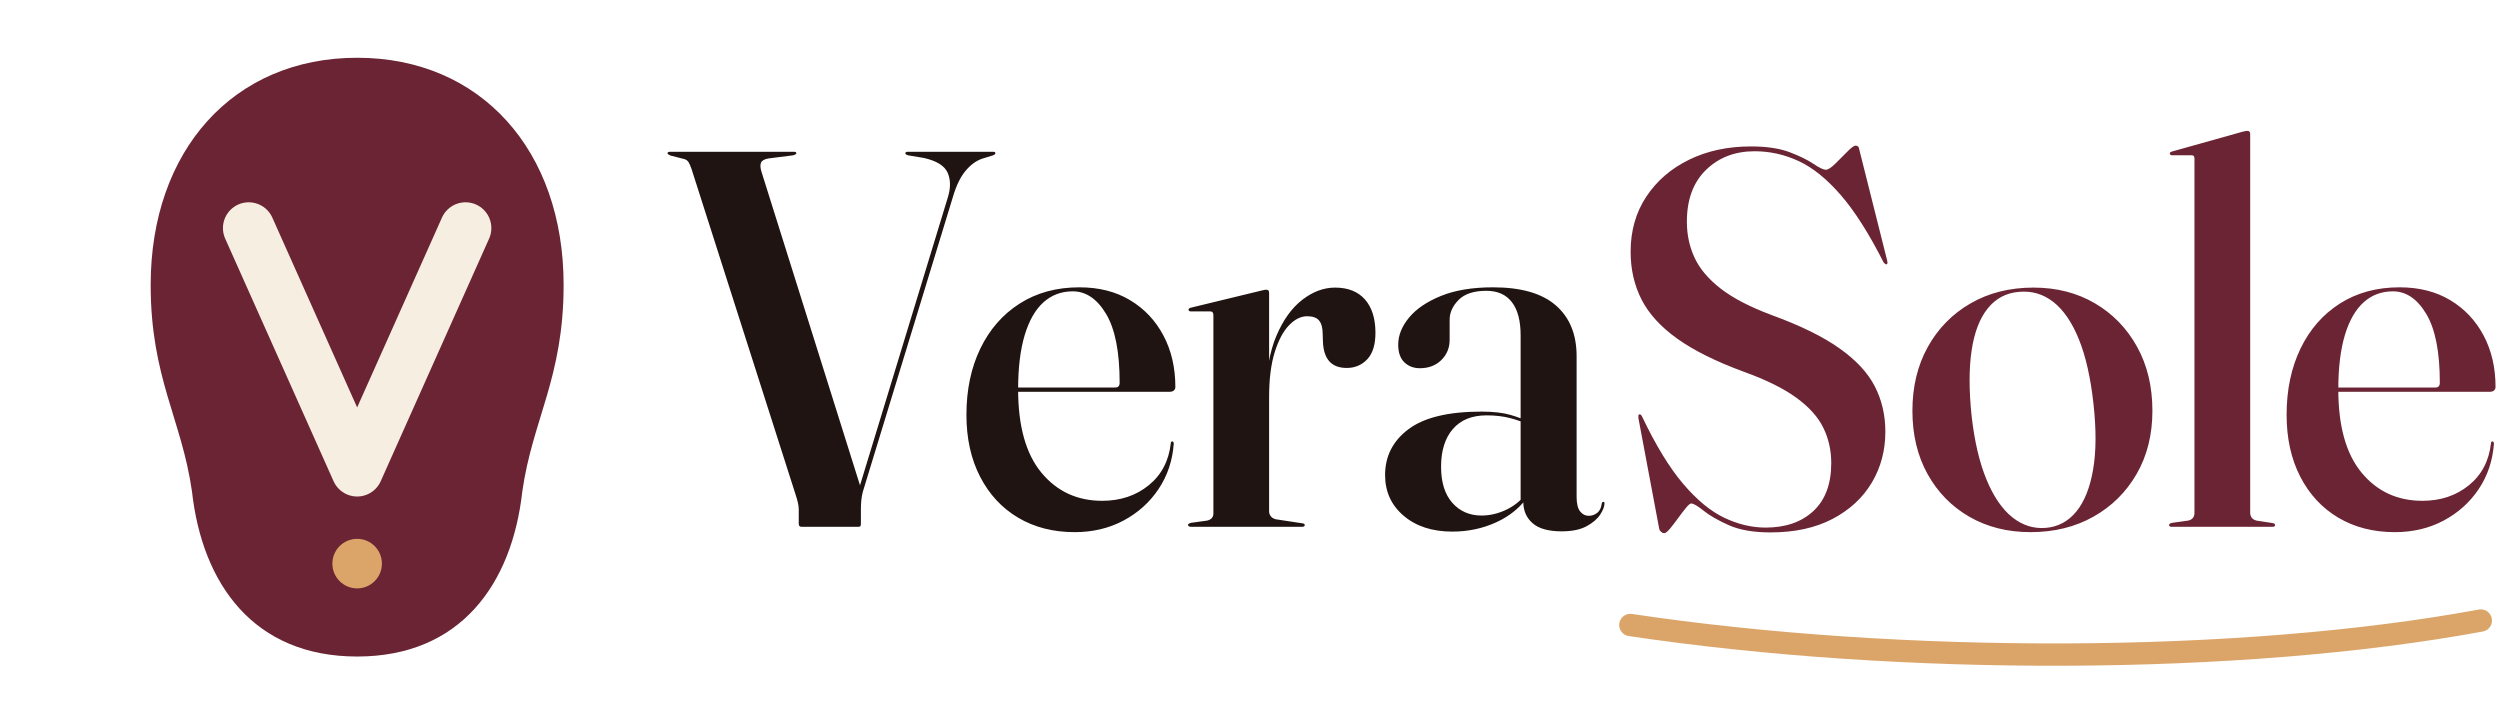
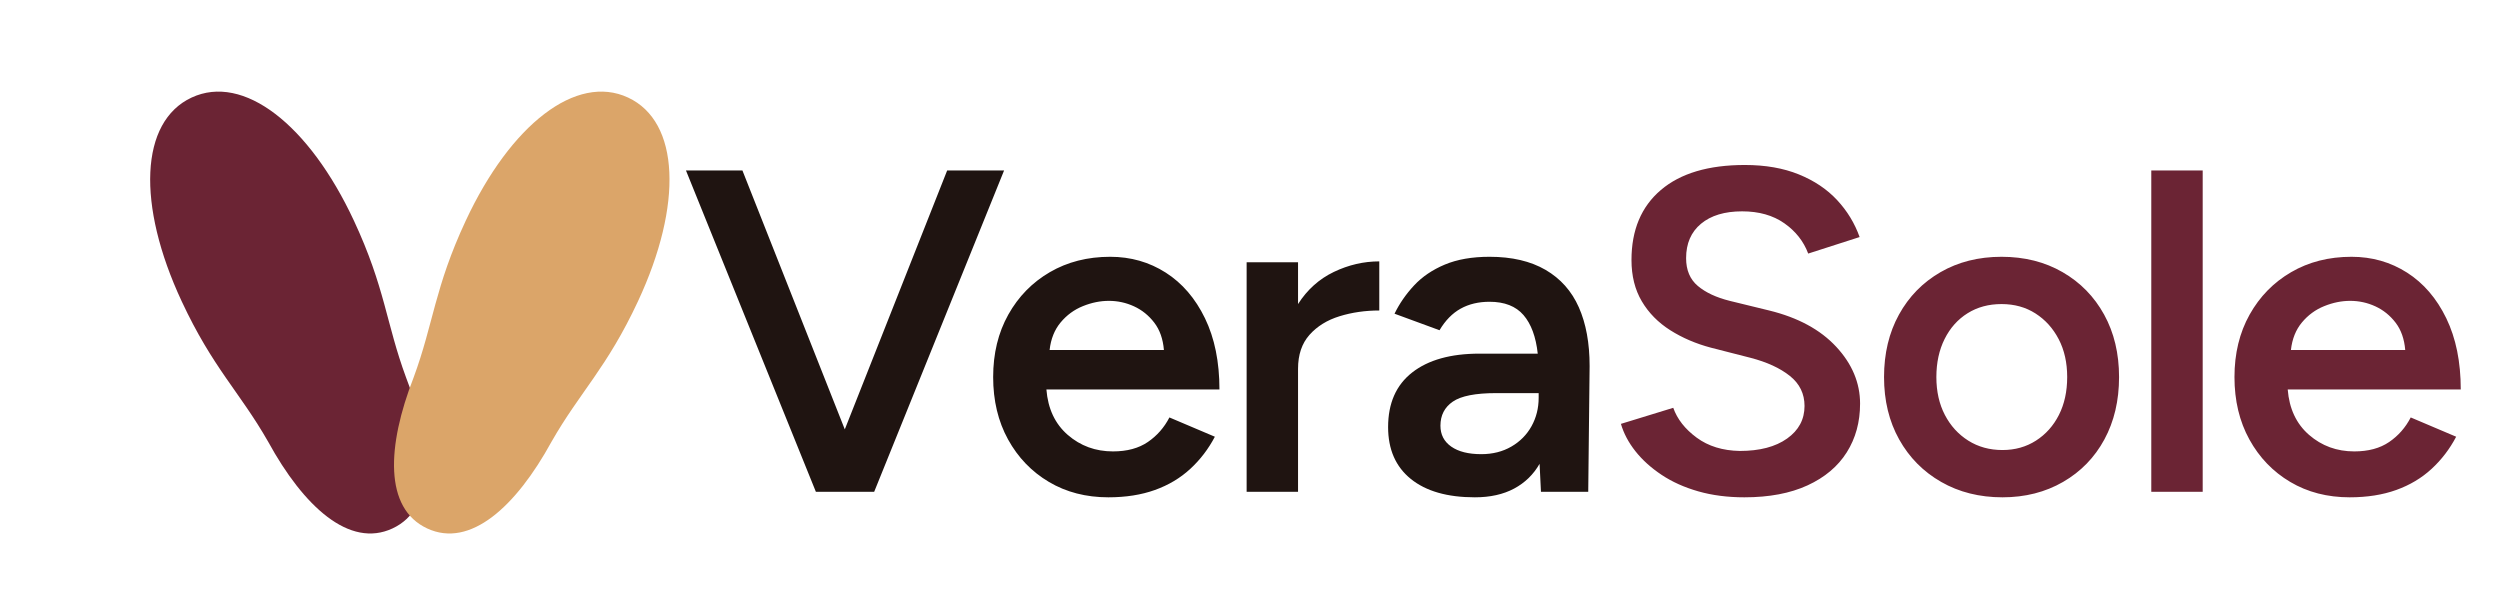
- <svg xmlns="http://www.w3.org/2000/svg" viewBox="0 0 560 160" role="img" aria-label="VeraSole">
-   <g transform="translate(6 6) scale(2.3125)">
-     <path d="M32 3C44 3 52 12 52 25c0 9-3 13-4 20-1 9-6 16-16 16S17 54 16 45c-1-7-4-11-4-20C12 12 20 3 32 3Z" fill="#6b2434" />
-     <path d="M21.5 19.5 32 43l10.5-23.5" fill="none" stroke="#f7eee2" stroke-width="5" stroke-linecap="round" stroke-linejoin="round" />
-     <circle cx="32" cy="52" r="2.4" fill="#dba569" />
+ <svg xmlns="http://www.w3.org/2000/svg" viewBox="0 0 610 150" role="img" aria-label="VeraSole">
+   <g transform="translate(4 6) scale(2.0)">
+     <g transform="rotate(-25 48 66)">
+       <g transform="translate(48 0) scale(0.58 1) translate(-32 0)">
+         <path d="M32 3C44 3 52 12 52 25c0 9-3 13-4 20-1 9-6 16-16 16S17 54 16 45c-1-7-4-11-4-20C12 12 20 3 32 3Z" fill="#6b2434" />
+       </g>
+     </g>
+     <g transform="rotate(25 48 66)">
+       <g transform="translate(48 0) scale(0.58 1) translate(-32 0)">
+         <path d="M32 3C44 3 52 12 52 25c0 9-3 13-4 20-1 9-6 16-16 16S17 54 16 45c-1-7-4-11-4-20C12 12 20 3 32 3Z" fill="#dba569" />
+       </g>
+     </g>
  </g>
-   <g transform="translate(150 0)">
-     <path d="M52.80 34.36Q52.80 34.18 52.92 34.09Q53.04 34 53.22 34L72.54 34Q72.78 34 72.87 34.09Q72.96 34.18 72.96 34.36Q72.96 34.48 72.84 34.57Q72.72 34.66 72.48 34.78L69.96 35.56Q67.92 36.28 66.24 38.32Q64.56 40.36 63.48 44.02L43.26 110.20Q43.02 111.16 42.93 112.09Q42.84 113.02 42.84 114.10L42.84 117.34Q42.84 117.64 42.75 117.82Q42.66 118 42.30 118L29.52 118Q29.22 118 29.07 117.82Q28.92 117.64 28.92 117.34L28.92 114.10Q28.92 113.38 28.71 112.51Q28.50 111.64 28.14 110.56L4.92 37.90Q4.56 36.82 4.23 36.31Q3.90 35.80 3.24 35.62L0.18 34.84Q-0.48 34.54-0.48 34.36Q-0.48 34.18-0.33 34.09Q-0.18 34 0 34L27.90 34Q28.14 34 28.26 34.09Q28.38 34.18 28.38 34.36Q28.38 34.48 28.20 34.57Q28.02 34.66 27.72 34.78L22.08 35.50Q20.76 35.74 20.46 36.46Q20.16 37.18 20.58 38.50L42.90 109.54L41.22 113.38L62.34 44.14Q63.30 40.96 62.25 38.65Q61.20 36.34 56.94 35.38L53.34 34.78Q53.04 34.66 52.92 34.57Q52.80 34.48 52.80 34.36M113.28 86.68Q113.28 87.16 112.95 87.46Q112.62 87.76 112.02 87.76L74.94 87.76L74.94 86.80L99.84 86.80Q100.80 86.80 100.80 85.72Q100.80 75.40 97.77 70.33Q94.74 65.26 90.30 65.26Q86.46 65.26 83.73 67.72Q81 70.18 79.53 75.07Q78.06 79.96 78.06 87.22Q78.06 99.58 83.28 105.88Q88.50 112.18 96.90 112.18Q103.02 112.18 107.31 108.70Q111.60 105.22 112.26 99.28Q112.26 99.04 112.38 98.95Q112.50 98.86 112.56 98.86Q112.68 98.86 112.80 98.98Q112.92 99.10 112.92 99.40Q112.50 105.10 109.50 109.57Q106.50 114.04 101.64 116.62Q96.78 119.20 90.72 119.20Q83.52 119.20 78.06 115.96Q72.60 112.72 69.54 106.78Q66.48 100.84 66.48 92.92Q66.48 84.52 69.60 78.07Q72.72 71.62 78.42 67.99Q84.12 64.36 91.80 64.36Q98.34 64.36 103.14 67.24Q107.94 70.12 110.61 75.16Q113.28 80.20 113.28 86.68M134.28 88.96L133.62 88.66Q133.62 80.62 135.90 75.25Q138.18 69.88 141.72 67.15Q145.26 64.42 149.04 64.42Q153.42 64.42 155.76 67.09Q158.10 69.76 158.10 74.56Q158.10 78.52 156.27 80.47Q154.44 82.42 151.68 82.42Q149.10 82.42 147.78 80.95Q146.46 79.48 146.34 76.60L146.28 74.80Q146.28 72.82 145.50 71.83Q144.72 70.84 142.80 70.84Q140.70 70.84 138.75 72.85Q136.80 74.86 135.54 78.88Q134.28 82.90 134.28 88.96M134.28 65.62L134.28 85.90L134.28 114.52Q134.28 115.18 134.67 115.66Q135.06 116.14 135.78 116.32L141.72 117.22Q142.08 117.28 142.17 117.37Q142.26 117.46 142.26 117.64Q142.26 117.76 142.14 117.88Q142.02 118 141.72 118L116.70 118Q116.46 118 116.28 117.85Q116.10 117.70 116.10 117.58Q116.10 117.46 116.31 117.31Q116.52 117.16 116.88 117.10L120.36 116.62Q121.14 116.44 121.47 116.02Q121.80 115.60 121.80 115.06L121.80 70.60Q121.80 70.24 121.65 70Q121.50 69.76 121.08 69.76L116.64 69.76Q116.52 69.76 116.37 69.64Q116.22 69.52 116.22 69.40Q116.22 69.22 116.37 69.10Q116.52 68.98 116.76 68.92L132.60 65.08Q133.02 64.96 133.26 64.93Q133.50 64.90 133.68 64.90Q134.04 64.90 134.16 65.11Q134.28 65.32 134.28 65.62M191.22 112.42L191.22 111.94L190.62 112.48L190.62 75.10Q190.62 70.24 188.67 67.69Q186.72 65.14 182.94 65.14Q178.74 65.14 176.73 67.18Q174.72 69.22 174.72 71.62L174.72 76.12Q174.72 78.82 172.86 80.65Q171 82.48 168.06 82.48Q165.96 82.48 164.58 81.16Q163.20 79.84 163.20 77.20Q163.20 74.08 165.63 71.14Q168.06 68.20 172.80 66.28Q177.54 64.36 184.44 64.36Q193.86 64.36 198.51 68.41Q203.16 72.46 203.16 79.78L203.16 111.28Q203.16 113.56 203.94 114.55Q204.72 115.54 205.86 115.54Q206.94 115.54 207.78 114.88Q208.62 114.22 208.80 112.78Q208.86 112.54 208.95 112.48Q209.04 112.42 209.10 112.42Q209.28 112.42 209.34 112.48Q209.40 112.54 209.40 112.78Q209.40 113.80 208.44 115.27Q207.48 116.74 205.38 117.88Q203.28 119.02 199.80 119.02Q195.36 119.02 193.29 117.19Q191.22 115.36 191.22 112.42M160.26 106.42Q160.26 100.06 165.51 96.13Q170.76 92.20 181.86 92.20Q185.82 92.20 188.40 92.95Q190.98 93.70 193.14 94.84L192.72 95.26Q190.56 94.24 188.22 93.64Q185.88 93.04 183 93.04Q178.08 93.04 175.44 96.10Q172.80 99.16 172.80 104.56Q172.80 109.78 175.32 112.63Q177.84 115.48 181.86 115.48Q184.62 115.48 187.32 114.22Q190.02 112.96 191.82 110.62L192.42 110.98Q189.78 114.88 185.19 116.98Q180.60 119.08 175.32 119.08Q168.60 119.08 164.43 115.54Q160.26 112 160.26 106.42" fill="#1f1411" />
-     <path d="M246.58 119.26Q240.88 119.26 237.25 117.64Q233.62 116.02 231.61 114.40Q229.60 112.78 228.82 112.78Q228.46 112.78 227.65 113.77Q226.84 114.76 225.88 116.08Q224.92 117.40 224.08 118.42Q223.24 119.44 222.76 119.44Q222.46 119.44 222.13 119.17Q221.80 118.90 221.68 118.54L217 93.64Q217 93.28 217 93.10Q217 92.92 217.12 92.86Q217.30 92.74 217.48 92.86Q217.66 92.98 217.78 93.22Q222.40 102.94 227.02 108.37Q231.64 113.80 236.26 115.99Q240.88 118.18 245.50 118.18Q252.22 118.18 256.21 114.46Q260.20 110.74 260.20 103.72Q260.20 99.46 258.43 95.83Q256.66 92.20 252.37 89.08Q248.08 85.96 240.58 83.26Q231.28 79.84 225.73 75.88Q220.18 71.92 217.72 67.12Q215.26 62.32 215.26 56.38Q215.26 49.36 218.77 44.05Q222.28 38.74 228.37 35.77Q234.46 32.80 242.20 32.80Q247.48 32.80 250.87 34.09Q254.26 35.38 256.21 36.70Q258.16 38.02 259 38.02Q259.72 38.02 261.10 36.67Q262.48 35.32 263.80 33.97Q265.12 32.62 265.66 32.62Q265.90 32.62 266.14 32.77Q266.38 32.92 266.44 33.34L272.74 58.42Q272.80 58.72 272.80 58.90Q272.80 59.08 272.62 59.20Q272.50 59.26 272.32 59.14Q272.14 59.02 271.96 58.84Q267.04 49.12 262.33 43.69Q257.62 38.26 252.88 36.07Q248.14 33.88 243.04 33.88Q236.44 33.88 232.15 38.05Q227.86 42.22 227.86 49.66Q227.86 54.04 229.60 57.76Q231.34 61.48 235.45 64.66Q239.56 67.84 246.76 70.54Q256.48 74.08 262.06 78.04Q267.64 82 269.98 86.59Q272.32 91.18 272.32 96.70Q272.32 103 269.29 108.10Q266.26 113.20 260.50 116.23Q254.74 119.26 246.58 119.26M305.50 64.42Q313.24 64.42 319.24 67.93Q325.24 71.44 328.69 77.65Q332.14 83.86 332.14 92.02Q332.14 100.06 328.60 106.18Q325.06 112.30 318.91 115.75Q312.76 119.20 304.84 119.20Q297.10 119.20 291.13 115.75Q285.16 112.30 281.77 106.18Q278.38 100.06 278.38 92.02Q278.38 83.92 281.83 77.71Q285.28 71.50 291.40 67.96Q297.52 64.42 305.50 64.42M308.32 118.24Q312.40 117.88 315.10 114.58Q317.80 111.28 318.85 105.22Q319.90 99.16 318.94 90.46Q317.98 81.70 315.67 76Q313.36 70.30 309.94 67.63Q306.52 64.96 302.20 65.38Q297.94 65.74 295.24 69.10Q292.54 72.46 291.64 78.52Q290.74 84.58 291.64 93.16Q292.60 101.68 294.97 107.41Q297.34 113.14 300.76 115.87Q304.18 118.60 308.32 118.24M354.04 29.98L354.04 114.82Q354.04 115.54 354.40 115.99Q354.76 116.44 355.48 116.62L359.02 117.16Q359.38 117.22 359.50 117.34Q359.62 117.46 359.62 117.64Q359.62 117.76 359.50 117.88Q359.38 118 359.14 118L336.28 118Q336.16 118 336.01 117.88Q335.86 117.76 335.86 117.64Q335.86 117.46 336.04 117.31Q336.22 117.16 336.64 117.10L340.12 116.62Q340.90 116.44 341.23 115.99Q341.56 115.54 341.56 114.88L341.56 35.50Q341.56 35.14 341.41 34.96Q341.26 34.78 340.84 34.78L336.52 34.78Q336.28 34.78 336.16 34.66Q336.04 34.54 336.04 34.36Q336.04 34.18 336.19 34.09Q336.34 34 336.52 33.94L352.36 29.50Q352.84 29.38 353.05 29.35Q353.26 29.32 353.44 29.32Q353.74 29.32 353.89 29.50Q354.04 29.68 354.04 29.98M409 86.68Q409 87.16 408.67 87.46Q408.34 87.76 407.74 87.76L370.66 87.76L370.66 86.80L395.56 86.80Q396.52 86.80 396.52 85.72Q396.52 75.40 393.49 70.33Q390.46 65.26 386.02 65.26Q382.18 65.26 379.45 67.72Q376.72 70.18 375.25 75.07Q373.78 79.96 373.78 87.22Q373.78 99.58 379 105.88Q384.22 112.18 392.62 112.18Q398.74 112.18 403.03 108.70Q407.32 105.22 407.98 99.28Q407.98 99.04 408.10 98.95Q408.22 98.86 408.28 98.86Q408.40 98.86 408.52 98.98Q408.64 99.10 408.64 99.40Q408.22 105.10 405.22 109.57Q402.22 114.04 397.36 116.62Q392.50 119.20 386.44 119.20Q379.24 119.20 373.78 115.96Q368.32 112.72 365.26 106.78Q362.20 100.84 362.20 92.92Q362.20 84.52 365.32 78.07Q368.44 71.62 374.14 67.99Q379.84 64.36 387.52 64.36Q394.06 64.36 398.86 67.24Q403.66 70.12 406.33 75.16Q409 80.20 409 86.68" fill="#6b2434" />
-     <path d="M215.2 140c60.2 9 136.3 9 190.5 -1" fill="none" stroke="#dba569" stroke-width="5" stroke-linecap="round" />
+   <g transform="translate(166 8)">
+     <path d="M47.298 112L33.074 112L1.378 33.600L15.154 33.600L40.130 96.768L65.106 33.600L78.994 33.600 M104.442 113.344Q96.266 113.344 89.938 109.592Q83.610 105.840 79.970 99.232Q76.330 92.624 76.330 84Q76.330 75.376 80.026 68.768Q83.722 62.160 90.162 58.408Q96.602 54.656 104.890 54.656Q112.394 54.656 118.442 58.520Q124.490 62.384 128.018 69.664Q131.546 76.944 131.546 87.024L89.322 87.024Q89.882 94.080 94.530 98.112Q99.178 102.144 105.562 102.144Q110.714 102.144 114.074 99.848Q117.434 97.552 119.338 93.856L130.426 98.560Q128.074 103.040 124.434 106.400Q120.794 109.760 115.810 111.552Q110.826 113.344 104.442 113.344M90.106 77.392L117.994 77.392Q117.658 73.360 115.642 70.728Q113.626 68.096 110.714 66.752Q107.802 65.408 104.554 65.408Q101.418 65.408 98.226 66.696Q95.034 67.984 92.794 70.672Q90.554 73.360 90.106 77.392 M150.722 112L138.178 112L138.178 56L150.722 56L150.722 66.192Q154.082 60.928 159.458 58.352Q164.834 55.776 170.546 55.776L170.546 67.760Q165.394 67.760 160.858 69.160Q156.322 70.560 153.522 73.696Q150.722 76.832 150.722 81.984 M193.866 113.344Q183.786 113.344 178.242 108.864Q172.698 104.384 172.698 96.208Q172.698 87.472 178.578 82.880Q184.458 78.288 194.986 78.288L209.210 78.288Q208.538 72.128 205.738 68.880Q202.938 65.632 197.450 65.632Q193.418 65.632 190.394 67.312Q187.370 68.992 185.242 72.576L174.266 68.544Q176.058 64.848 179.026 61.656Q181.994 58.464 186.530 56.560Q191.066 54.656 197.450 54.656Q205.626 54.656 211.114 57.848Q216.602 61.040 219.234 66.976Q221.866 72.912 221.866 81.312L221.530 112L209.994 112L209.658 105.168Q207.418 109.088 203.442 111.216Q199.466 113.344 193.866 113.344M195.434 102.816Q199.578 102.816 202.770 100.968Q205.962 99.120 207.698 95.984Q209.434 92.848 209.434 89.040L209.434 87.920L199.018 87.920Q191.514 87.920 188.490 89.992Q185.466 92.064 185.466 95.872Q185.466 99.120 188.098 100.968Q190.730 102.816 195.434 102.816" fill="#1f1411" />
+     <path d="M259.634 113.344Q253.474 113.344 248.378 111.888Q243.282 110.432 239.418 107.856Q235.554 105.280 233.034 102.088Q230.514 98.896 229.506 95.424L242.274 91.504Q243.730 95.648 247.986 98.784Q252.242 101.920 258.514 102.032Q265.794 102.032 270.050 99.008Q274.306 95.984 274.306 91.056Q274.306 86.576 270.722 83.720Q267.138 80.864 261.090 79.296L251.458 76.832Q245.970 75.376 241.546 72.576Q237.122 69.776 234.602 65.520Q232.082 61.264 232.082 55.440Q232.082 44.464 239.250 38.360Q246.418 32.256 259.746 32.256Q267.250 32.256 272.906 34.552Q278.562 36.848 282.258 40.824Q285.954 44.800 287.746 49.840L275.202 53.872Q273.522 49.392 269.378 46.480Q265.234 43.568 259.074 43.568Q252.690 43.568 249.050 46.592Q245.410 49.616 245.410 54.992Q245.410 59.360 248.266 61.768Q251.122 64.176 256.050 65.408L265.682 67.760Q276.210 70.336 282.034 76.608Q287.858 82.880 287.858 90.496Q287.858 97.216 284.610 102.368Q281.362 107.520 275.034 110.432Q268.706 113.344 259.634 113.344 M322.602 113.344Q314.202 113.344 307.650 109.592Q301.098 105.840 297.402 99.232Q293.706 92.624 293.706 84Q293.706 75.376 297.346 68.768Q300.986 62.160 307.482 58.408Q313.978 54.656 322.378 54.656Q330.778 54.656 337.274 58.408Q343.770 62.160 347.410 68.768Q351.050 75.376 351.050 84Q351.050 92.624 347.466 99.232Q343.882 105.840 337.386 109.592Q330.890 113.344 322.602 113.344M322.602 101.808Q327.194 101.808 330.778 99.512Q334.362 97.216 336.378 93.240Q338.394 89.264 338.394 84Q338.394 78.736 336.322 74.760Q334.250 70.784 330.666 68.488Q327.082 66.192 322.378 66.192Q317.674 66.192 314.090 68.432Q310.506 70.672 308.490 74.704Q306.474 78.736 306.474 84Q306.474 89.264 308.546 93.240Q310.618 97.216 314.258 99.512Q317.898 101.808 322.602 101.808 M371.458 112L358.914 112L358.914 33.600L371.458 33.600 M407.322 113.344Q399.146 113.344 392.818 109.592Q386.490 105.840 382.850 99.232Q379.210 92.624 379.210 84Q379.210 75.376 382.906 68.768Q386.602 62.160 393.042 58.408Q399.482 54.656 407.770 54.656Q415.274 54.656 421.322 58.520Q427.370 62.384 430.898 69.664Q434.426 76.944 434.426 87.024L392.202 87.024Q392.762 94.080 397.410 98.112Q402.058 102.144 408.442 102.144Q413.594 102.144 416.954 99.848Q420.314 97.552 422.218 93.856L433.306 98.560Q430.954 103.040 427.314 106.400Q423.674 109.760 418.690 111.552Q413.706 113.344 407.322 113.344M392.986 77.392L420.874 77.392Q420.538 73.360 418.522 70.728Q416.506 68.096 413.594 66.752Q410.682 65.408 407.434 65.408Q404.298 65.408 401.106 66.696Q397.914 67.984 395.674 70.672Q393.434 73.360 392.986 77.392" fill="#6b2434" />
  </g>
</svg>
